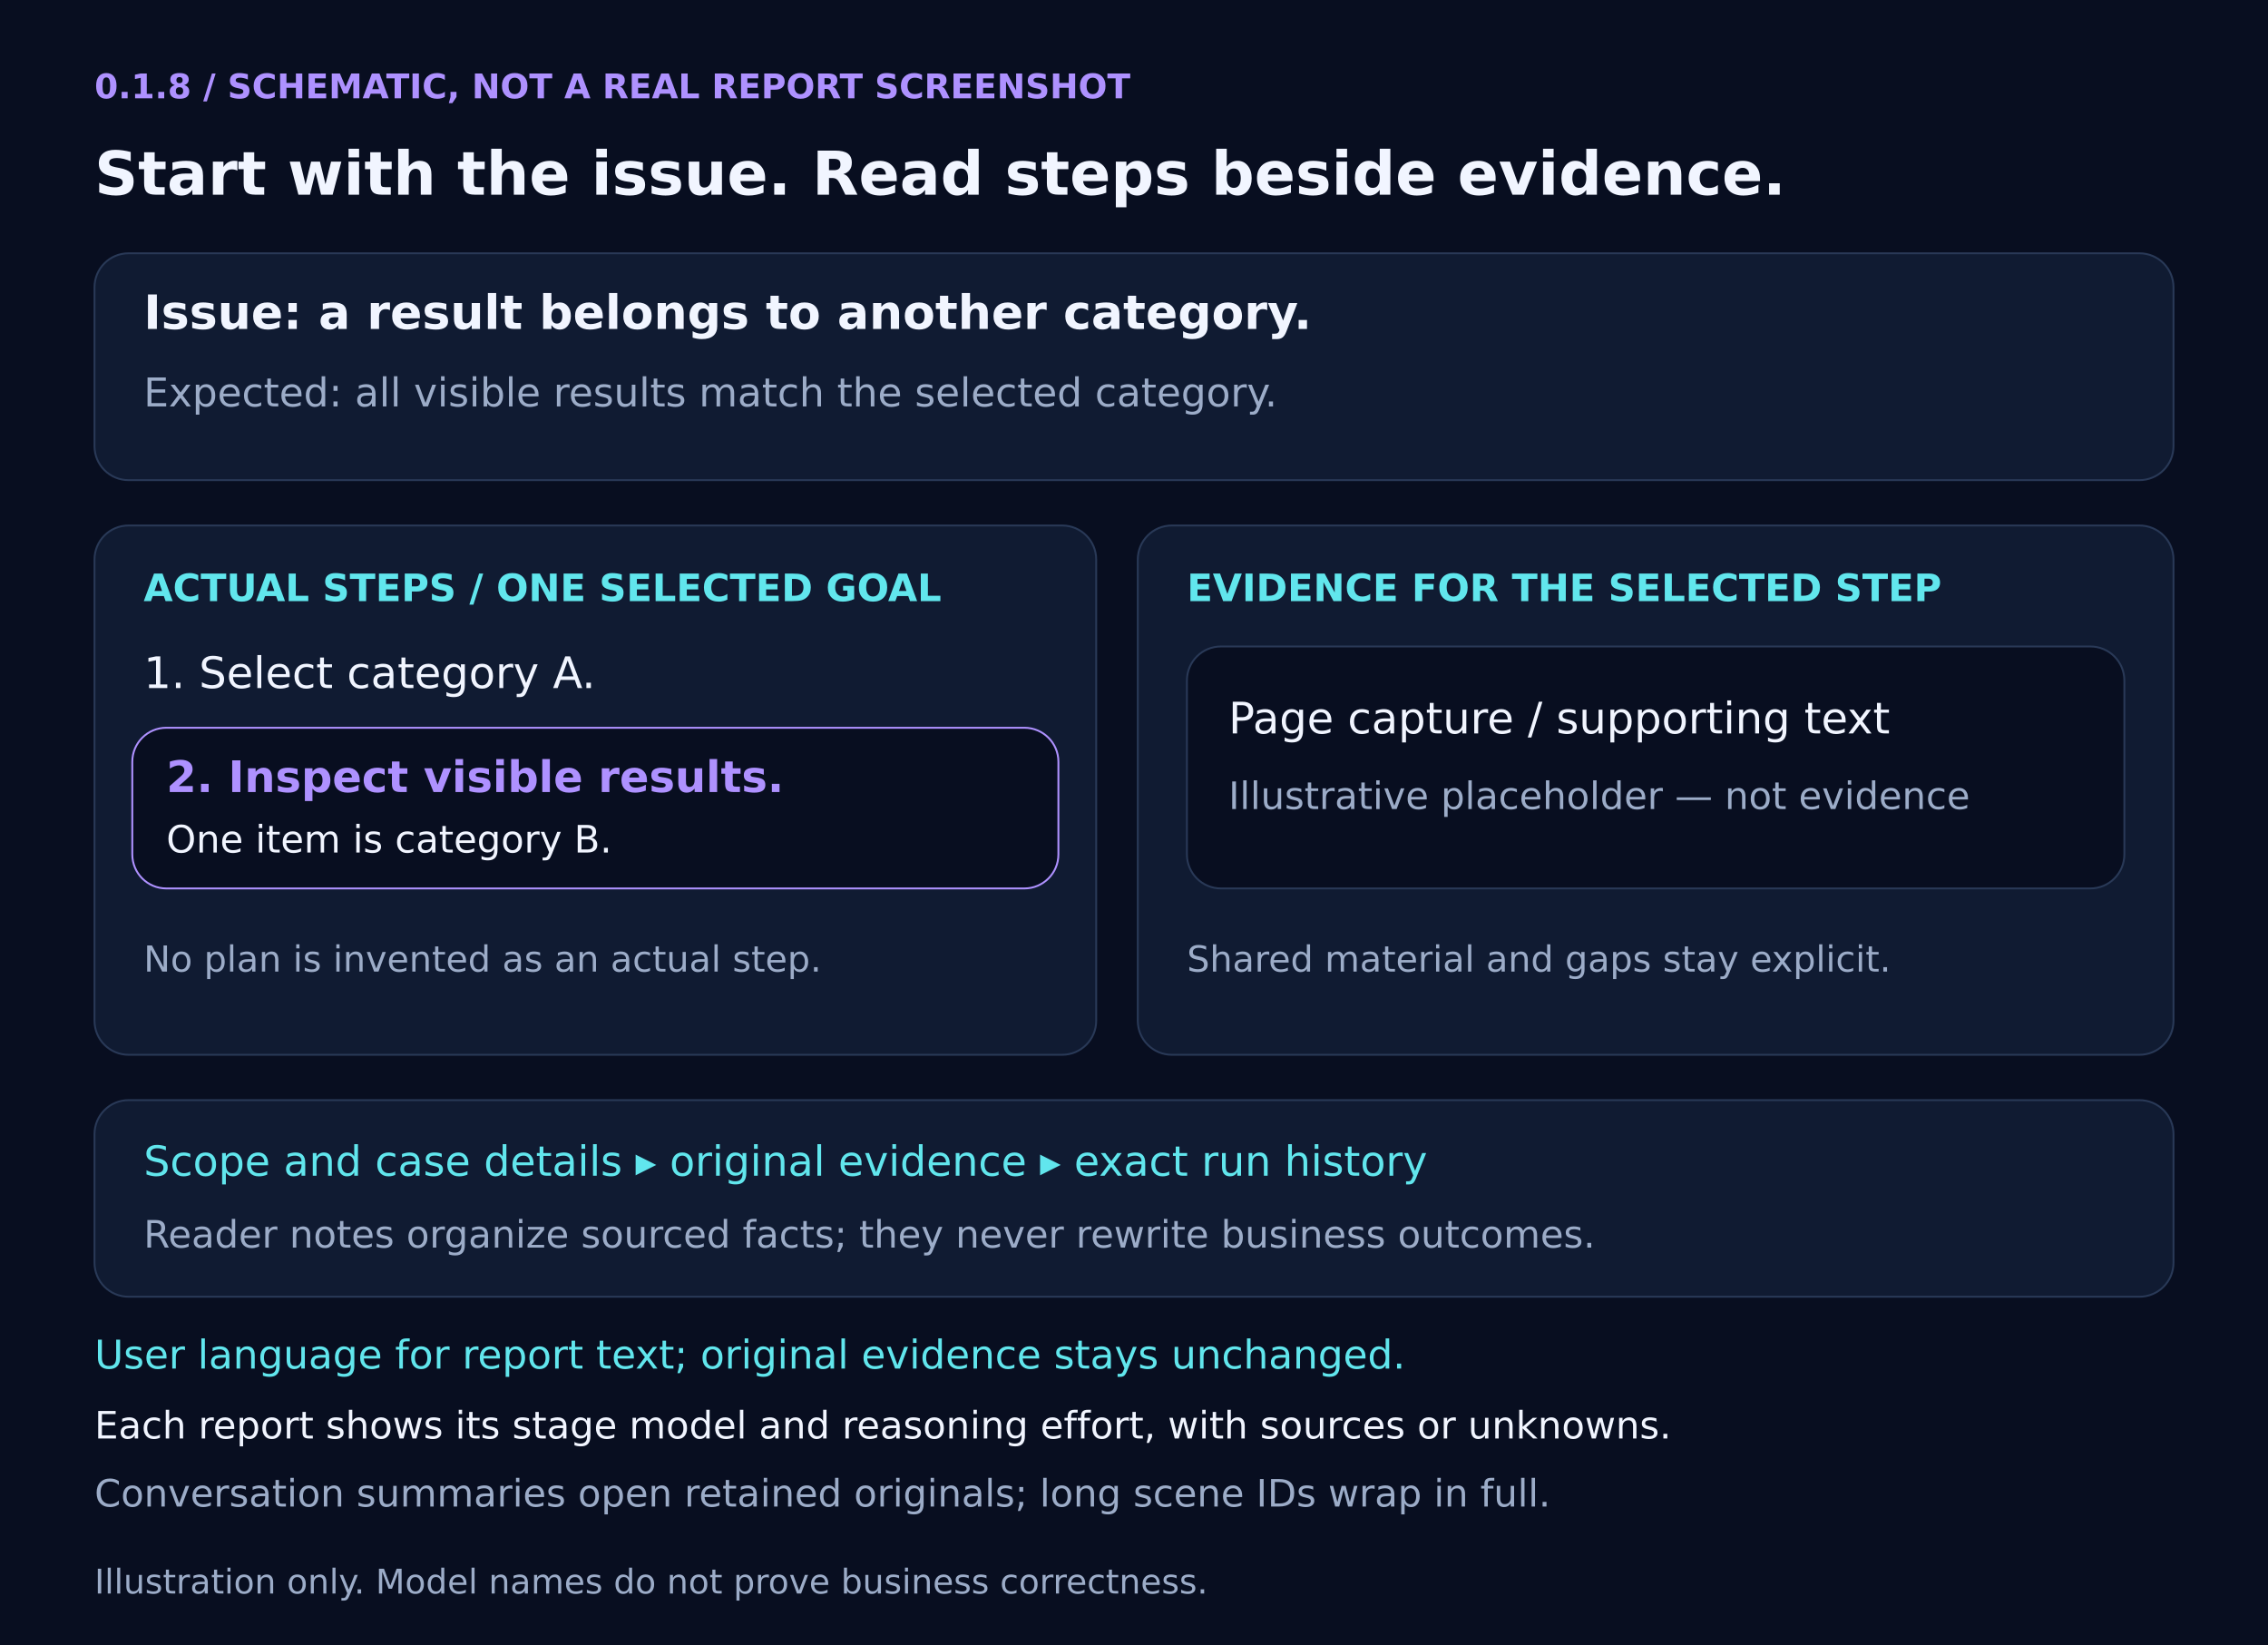
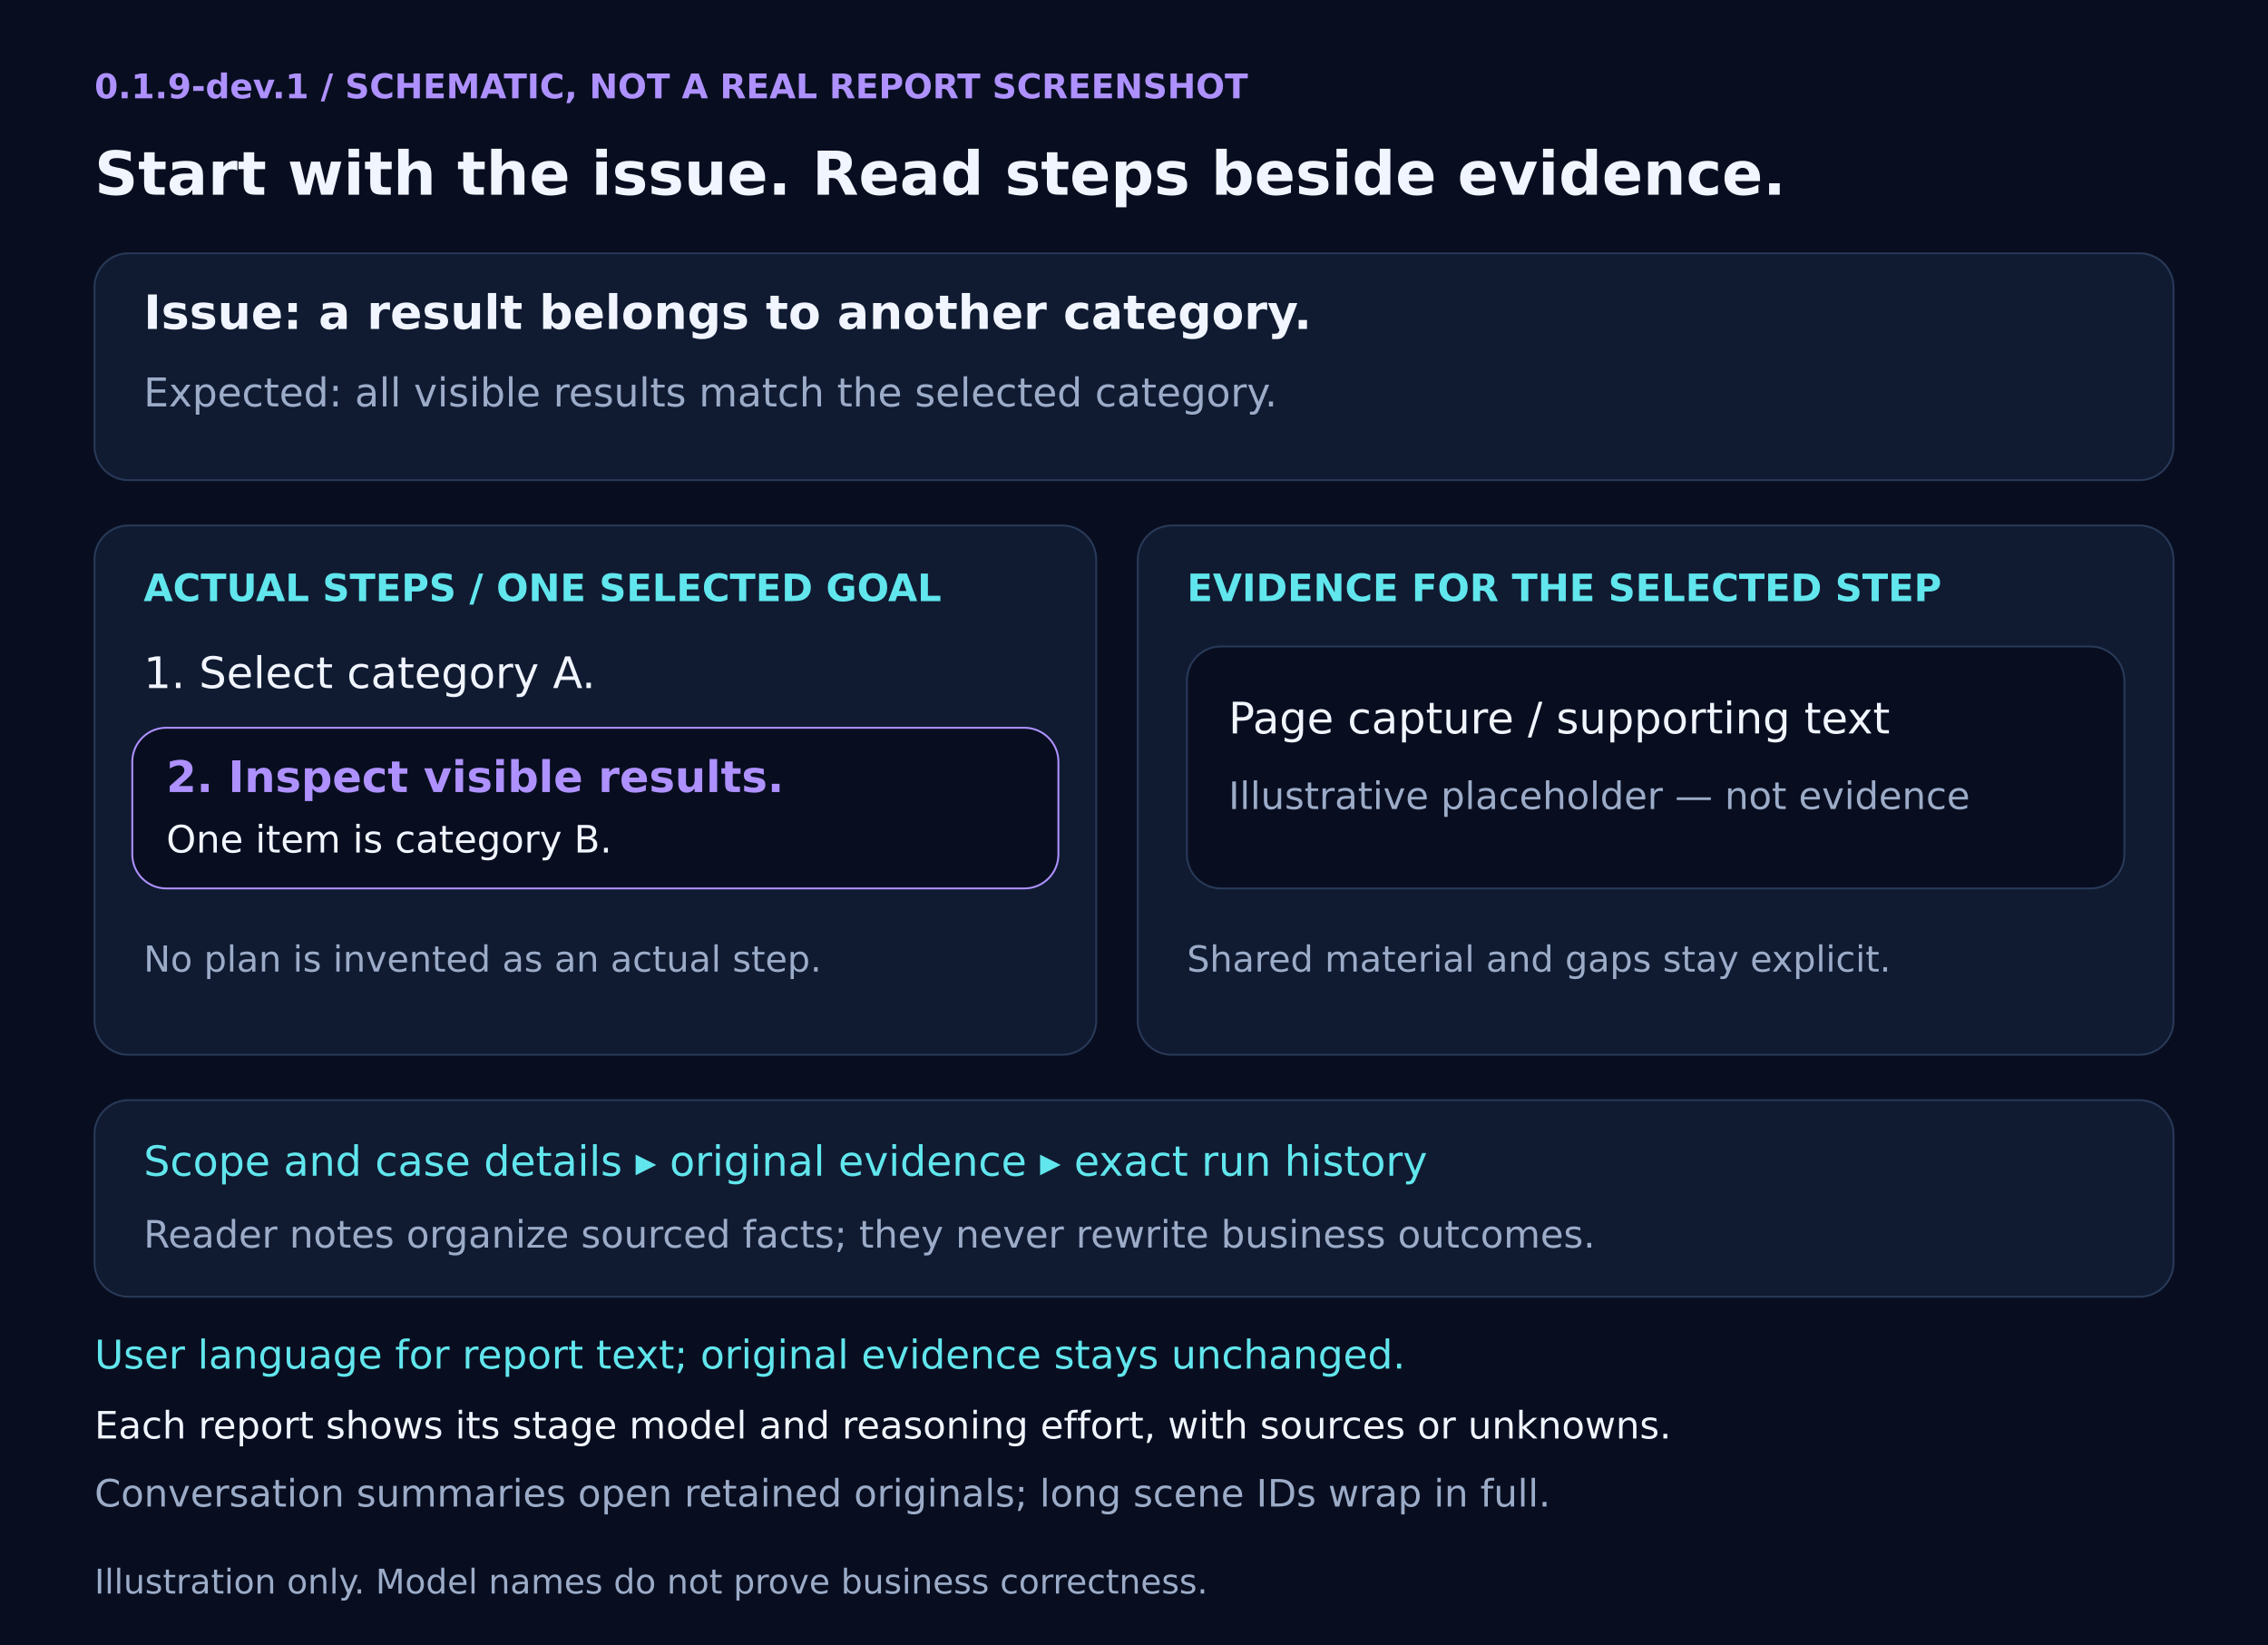
<svg xmlns="http://www.w3.org/2000/svg" width="1200" height="870" viewBox="0 0 1200 870" role="img" aria-label="Scheme B report reading — illustration">
  <defs>
    <linearGradient id="g">
      <stop stop-color="#61e6ed" />
      <stop offset="1" stop-color="#ae91ff" />
    </linearGradient>
    <marker id="arrow" markerWidth="8" markerHeight="8" refX="7" refY="4" orient="auto">
      <path d="M0,0 L8,4 L0,8" fill="#61e6ed" />
    </marker>
  </defs>
  <g font-family="DejaVu Sans, Noto Sans CJK SC, sans-serif">
    <rect x="0" y="0" width="1200" height="870" rx="0" fill="#080e20" stroke="#080e20" />
    <path d="M0,2 H1200" stroke="url(#g)" stroke-width="4" />
-     <text x="50" y="52" font-size="18" fill="#ae91ff" font-weight="700">0.1.8 / SCHEMATIC, NOT A REAL REPORT SCREENSHOT</text>
+     <text x="50" y="52" font-size="18" fill="#ae91ff" font-weight="700">0.1.9-dev.1 / SCHEMATIC, NOT A REAL REPORT SCREENSHOT</text>
    <text x="50" y="103" font-size="32" fill="#f1f5ff" font-weight="700">Start with the issue. Read steps beside evidence.</text>
    <rect x="50" y="134" width="1100" height="120" rx="18" fill="#101b32" stroke="#293957" />
    <text x="76" y="174" font-size="25" fill="#f1f5ff" font-weight="700">Issue: a result belongs to another category.</text>
    <text x="76" y="215" font-size="21" fill="#9cacc8" font-weight="400">Expected: all visible results match the selected category.</text>
    <rect x="50" y="278" width="530" height="280" rx="18" fill="#101b32" stroke="#293957" />
    <rect x="602" y="278" width="548" height="280" rx="18" fill="#101b32" stroke="#293957" />
    <text x="76" y="318" font-size="20" fill="#61e6ed" font-weight="700">ACTUAL STEPS / ONE SELECTED GOAL</text>
    <text x="76" y="364" font-size="23" fill="#f1f5ff" font-weight="400">1. Select category A.</text>
    <rect x="70" y="385" width="490" height="85" rx="18" fill="#080e20" stroke="#ae91ff" />
    <text x="88" y="419" font-size="23" fill="#ae91ff" font-weight="700">2. Inspect visible results.</text>
    <text x="88" y="451" font-size="20" fill="#f1f5ff" font-weight="400">One item is category B.</text>
    <text x="76" y="514" font-size="19" fill="#9cacc8" font-weight="400">No plan is invented as an actual step.</text>
    <text x="628" y="318" font-size="20" fill="#61e6ed" font-weight="700">EVIDENCE FOR THE SELECTED STEP</text>
    <rect x="628" y="342" width="496" height="128" rx="18" fill="#080e20" stroke="#293957" />
    <text x="650" y="388" font-size="23" fill="#f1f5ff" font-weight="400">Page capture / supporting text</text>
    <text x="650" y="428" font-size="20" fill="#9cacc8" font-weight="400">Illustrative placeholder — not evidence</text>
    <text x="628" y="514" font-size="19" fill="#9cacc8" font-weight="400">Shared material and gaps stay explicit.</text>
    <rect x="50" y="582" width="1100" height="104" rx="18" fill="#101b32" stroke="#293957" />
    <text x="76" y="622" font-size="22" fill="#61e6ed" font-weight="400">Scope and case details ▸ original evidence ▸ exact run history</text>
    <text x="76" y="660" font-size="20" fill="#9cacc8" font-weight="400">Reader notes organize sourced facts; they never rewrite business outcomes.</text>
    <text x="50" y="724" font-size="21" fill="#61e6ed" font-weight="400">User language for report text; original evidence stays unchanged.</text>
    <text x="50" y="761" font-size="20" fill="#f1f5ff" font-weight="400">Each report shows its stage model and reasoning effort, with sources or unknowns.</text>
    <text x="50" y="797" font-size="20" fill="#9cacc8" font-weight="400">Conversation summaries open retained originals; long scene IDs wrap in full.</text>
    <text x="50" y="843" font-size="18" fill="#9cacc8" font-weight="400">Illustration only. Model names do not prove business correctness.</text>
  </g>
</svg>
